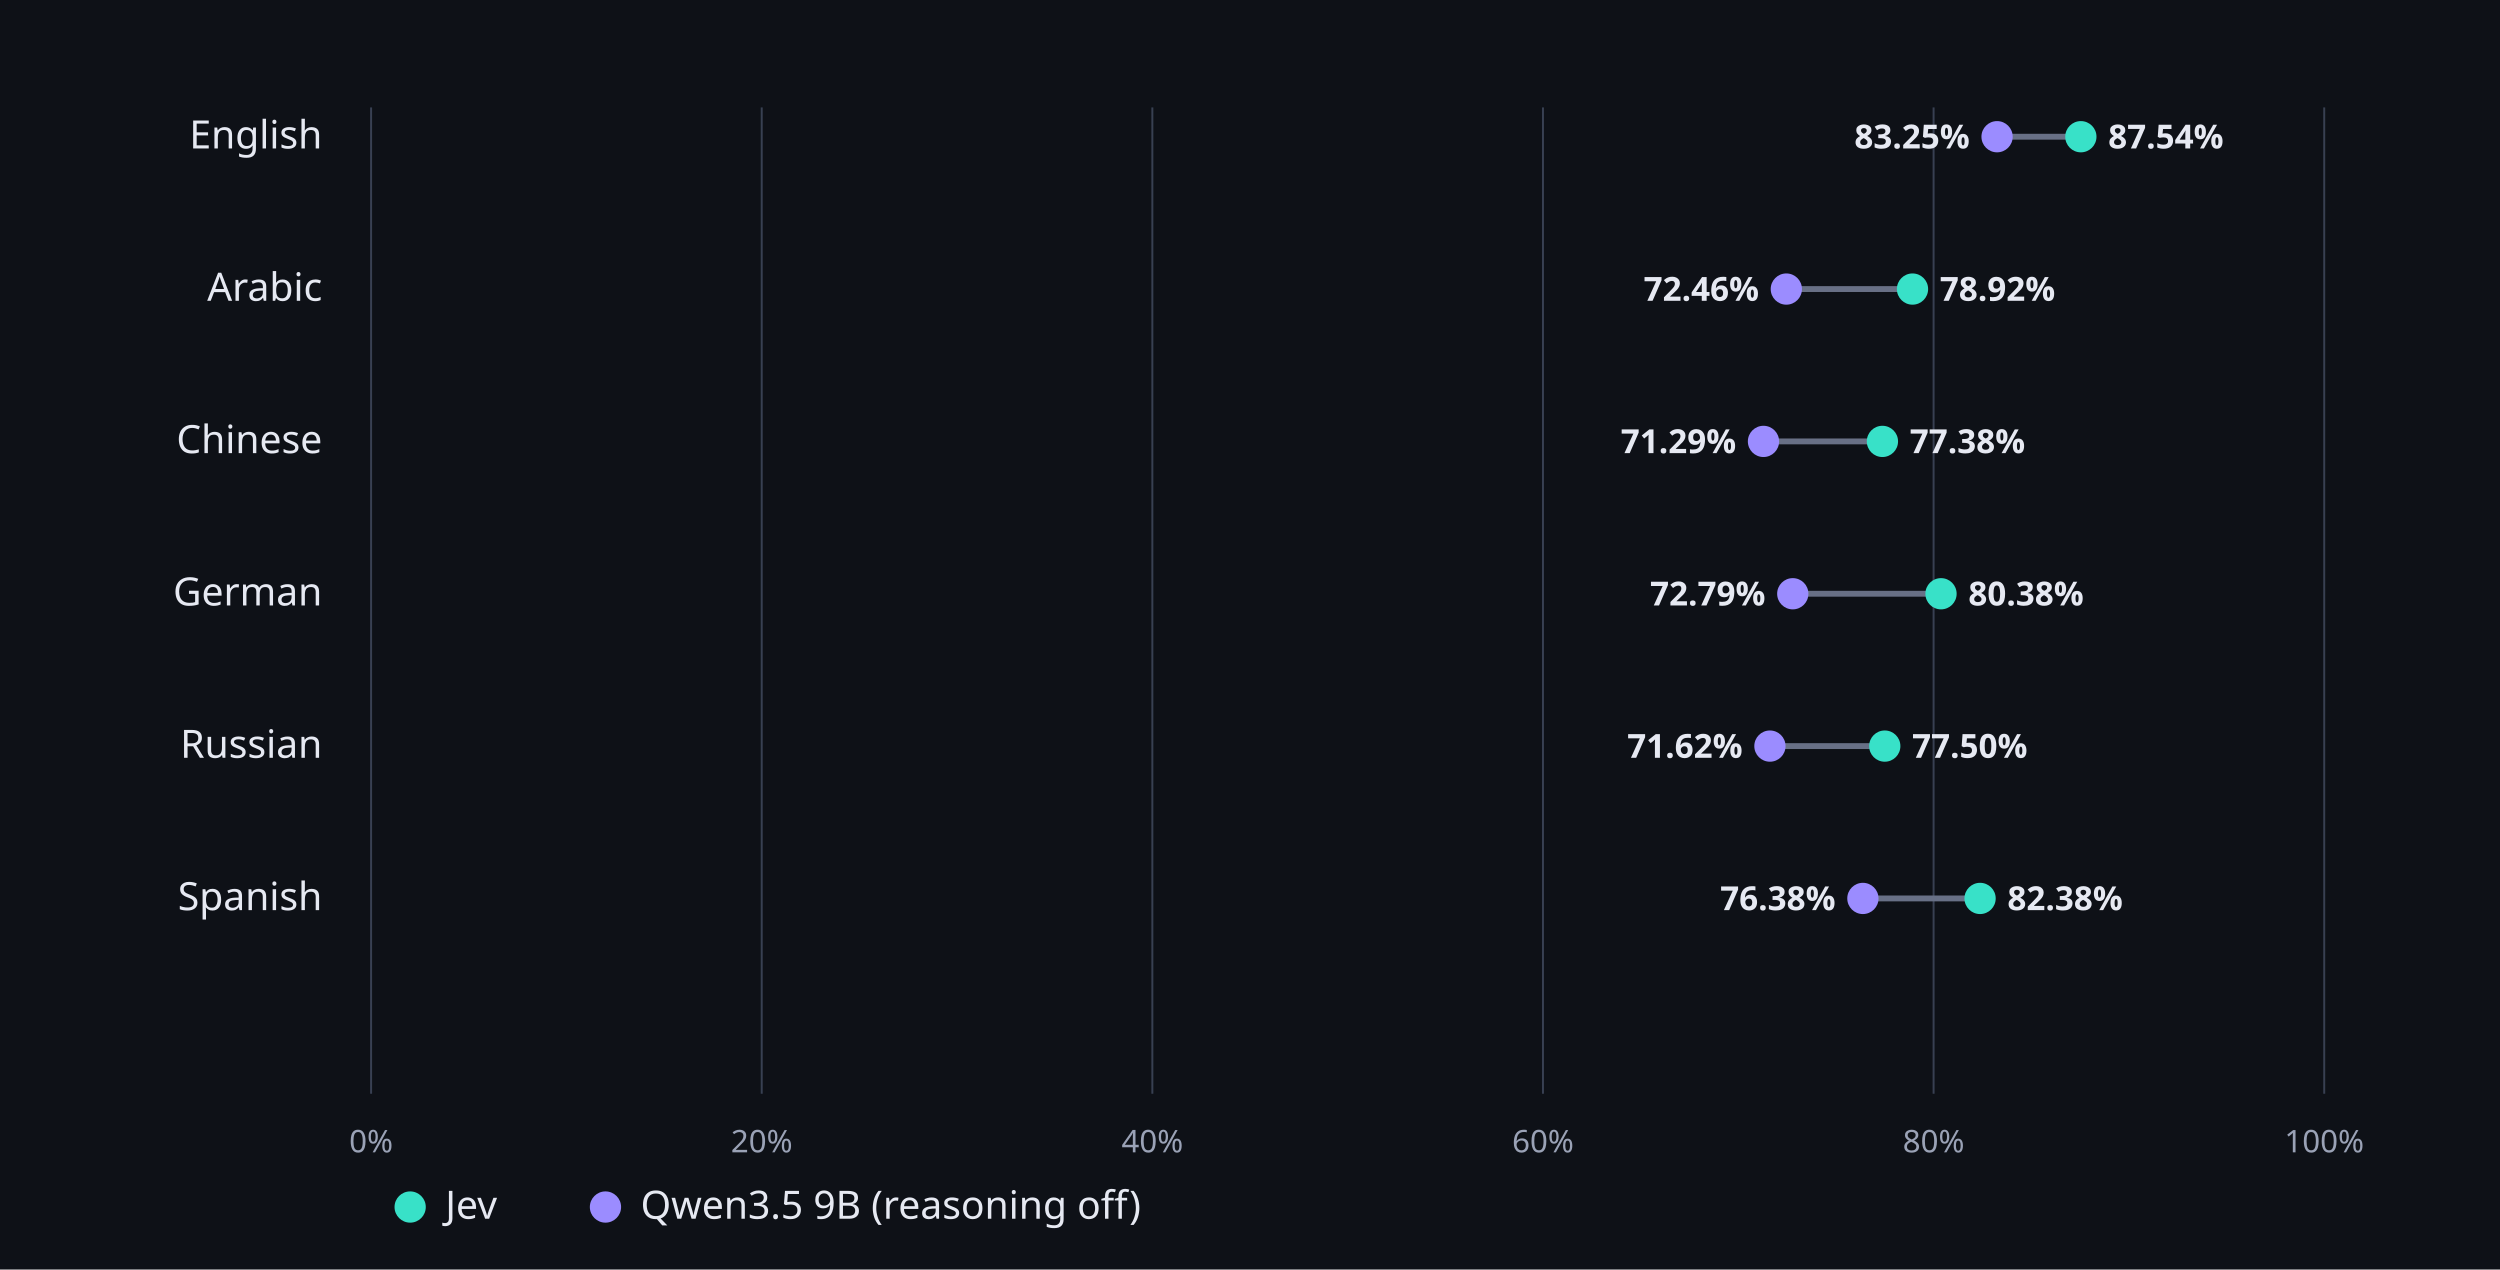
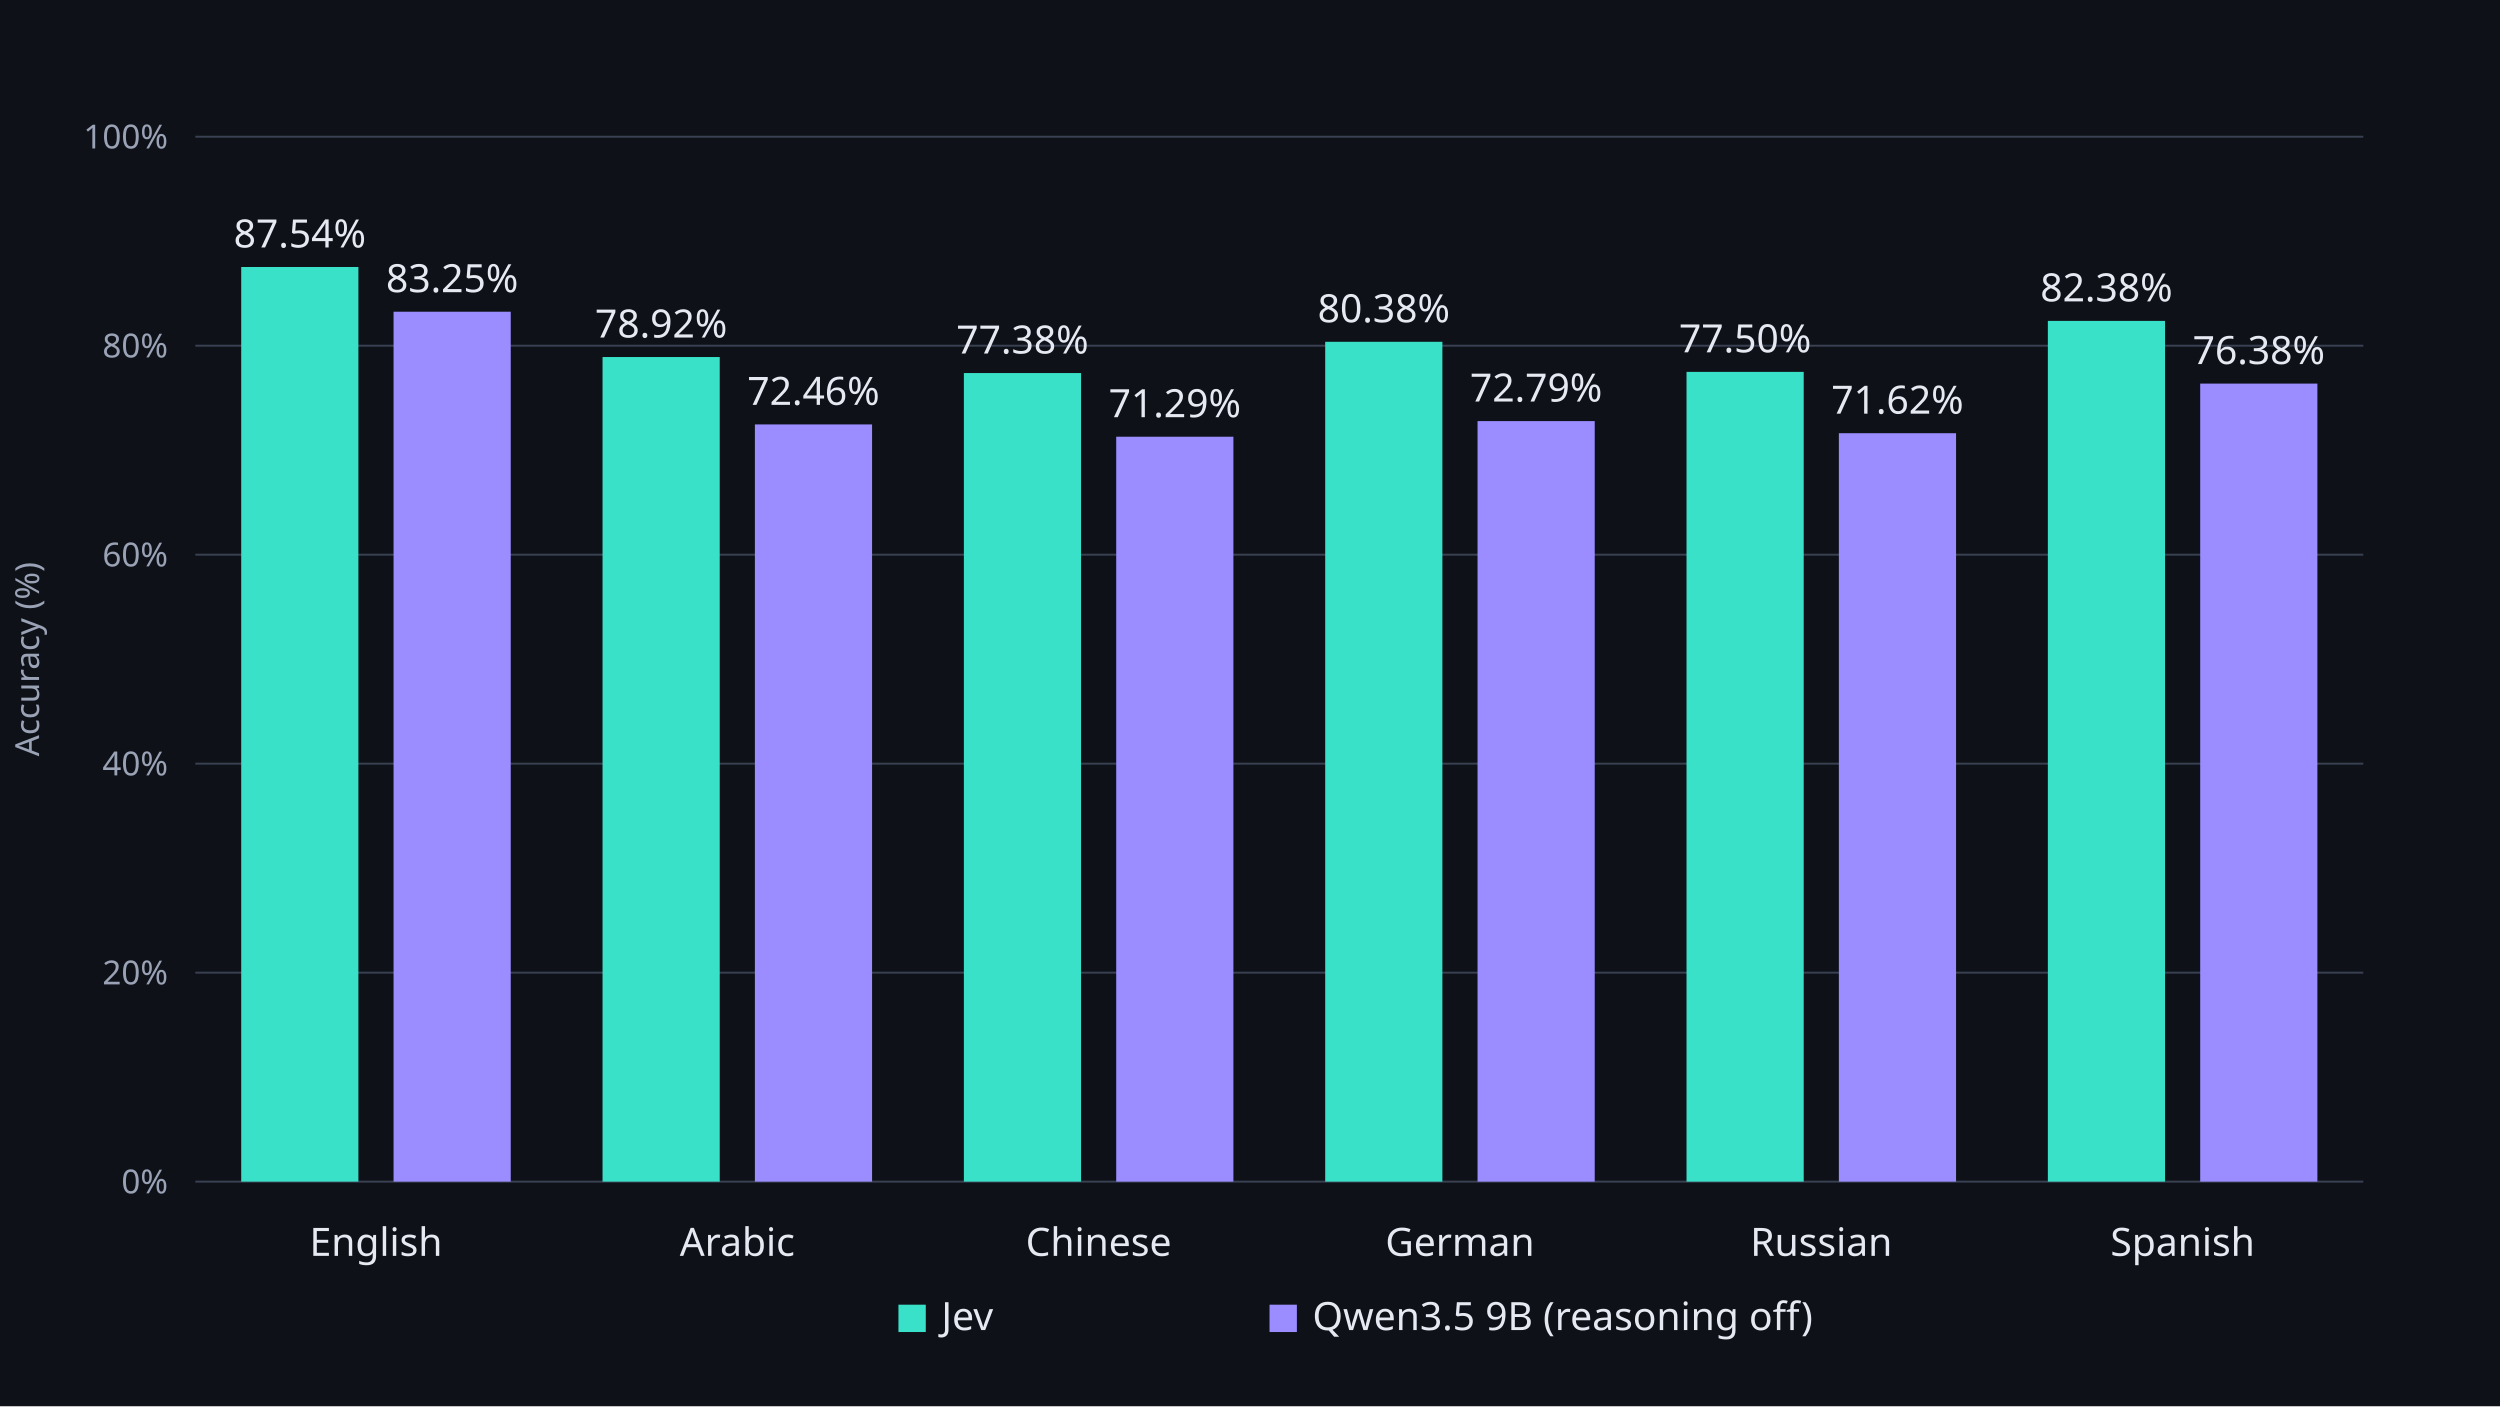
- <svg xmlns="http://www.w3.org/2000/svg" id="language-comparison-chart" viewBox="0 0 1280 650" role="img" aria-labelledby="language-title language-desc">
-   <rect width="1280" height="650" fill="#0e1117" />
-   <style>#language-comparison-chart text{font-family:system-ui,sans-serif;font-size:20px;fill:#e6e9f2}#language-comparison-chart .grid{stroke:#384052}#language-comparison-chart .line{stroke:#687086;stroke-width:3}#language-comparison-chart .dot{stroke:none}#language-comparison-chart .axis{fill:#9aa2b6;font-size:16px}#language-comparison-chart .score{font-size:17px;font-weight:600}</style>
-   <line class="grid" x1="190.0" y1="55" x2="190.0" y2="560" />
-   <text class="axis" x="190.0" y="590" text-anchor="middle">0%</text>
-   <line class="grid" x1="390.0" y1="55" x2="390.0" y2="560" />
-   <text class="axis" x="390.0" y="590" text-anchor="middle">20%</text>
-   <line class="grid" x1="590.0" y1="55" x2="590.0" y2="560" />
-   <text class="axis" x="590.0" y="590" text-anchor="middle">40%</text>
-   <line class="grid" x1="790.0" y1="55" x2="790.0" y2="560" />
-   <text class="axis" x="790.0" y="590" text-anchor="middle">60%</text>
-   <line class="grid" x1="990.0" y1="55" x2="990.0" y2="560" />
-   <text class="axis" x="990.0" y="590" text-anchor="middle">80%</text>
-   <line class="grid" x1="1190.0" y1="55" x2="1190.0" y2="560" />
-   <text class="axis" x="1190.0" y="590" text-anchor="middle">100%</text>
-   <text x="165" y="76" text-anchor="end">English</text>
-   <line class="line" x1="1022.5" y1="70" x2="1065.4" y2="70" />
-   <g tabindex="0" aria-label="English: Jev 87.54 percent, Qwen 83.25 percent">
-     <circle class="dot" fill="#9b8cff" cx="1022.5" cy="70" r="8" />
-     <circle class="dot" fill="#38e1c8" cx="1065.4" cy="70" r="8" />
-     <text class="score" x="1079.4" y="76">87.54%</text>
-     <text class="score" x="1008.5" y="76" text-anchor="end">83.25%</text>
-   </g>
-   <text x="165" y="154" text-anchor="end">Arabic</text>
-   <line class="line" x1="914.6" y1="148" x2="979.2" y2="148" />
-   <g tabindex="0" aria-label="Arabic: Jev 78.92 percent, Qwen 72.46 percent">
-     <circle class="dot" fill="#9b8cff" cx="914.6" cy="148" r="8" />
-     <circle class="dot" fill="#38e1c8" cx="979.2" cy="148" r="8" />
-     <text class="score" x="993.2" y="154">78.92%</text>
-     <text class="score" x="900.6" y="154" text-anchor="end">72.46%</text>
-   </g>
-   <text x="165" y="232" text-anchor="end">Chinese</text>
-   <line class="line" x1="902.9" y1="226" x2="963.8" y2="226" />
-   <g tabindex="0" aria-label="Chinese: Jev 77.38 percent, Qwen 71.29 percent">
-     <circle class="dot" fill="#9b8cff" cx="902.9" cy="226" r="8" />
-     <circle class="dot" fill="#38e1c8" cx="963.8" cy="226" r="8" />
-     <text class="score" x="977.8" y="232">77.38%</text>
-     <text class="score" x="888.9" y="232" text-anchor="end">71.29%</text>
-   </g>
-   <text x="165" y="310" text-anchor="end">German</text>
-   <line class="line" x1="917.9" y1="304" x2="993.8" y2="304" />
-   <g tabindex="0" aria-label="German: Jev 80.38 percent, Qwen 72.79 percent">
-     <circle class="dot" fill="#9b8cff" cx="917.9" cy="304" r="8" />
-     <circle class="dot" fill="#38e1c8" cx="993.8" cy="304" r="8" />
-     <text class="score" x="1007.8" y="310">80.38%</text>
-     <text class="score" x="903.9" y="310" text-anchor="end">72.79%</text>
-   </g>
-   <text x="165" y="388" text-anchor="end">Russian</text>
-   <line class="line" x1="906.2" y1="382" x2="965.0" y2="382" />
-   <g tabindex="0" aria-label="Russian: Jev 77.50 percent, Qwen 71.62 percent">
-     <circle class="dot" fill="#9b8cff" cx="906.2" cy="382" r="8" />
-     <circle class="dot" fill="#38e1c8" cx="965.0" cy="382" r="8" />
-     <text class="score" x="979.0" y="388">77.50%</text>
-     <text class="score" x="892.2" y="388" text-anchor="end">71.62%</text>
-   </g>
-   <text x="165" y="466" text-anchor="end">Spanish</text>
-   <line class="line" x1="953.8" y1="460" x2="1013.8" y2="460" />
-   <g tabindex="0" aria-label="Spanish: Jev 82.38 percent, Qwen 76.38 percent">
-     <circle class="dot" fill="#9b8cff" cx="953.8" cy="460" r="8" />
-     <circle class="dot" fill="#38e1c8" cx="1013.8" cy="460" r="8" />
-     <text class="score" x="1027.8" y="466">82.38%</text>
-     <text class="score" x="939.8" y="466" text-anchor="end">76.38%</text>
-   </g>
-   <circle fill="#38e1c8" cx="210" cy="618" r="8" />
-   <text x="228" y="624">Jev</text>
-   <circle fill="#9b8cff" cx="310" cy="618" r="8" />
-   <text x="328" y="624">Qwen3.5 9B (reasoning off)</text>
+ <svg xmlns="http://www.w3.org/2000/svg" id="language-comparison-chart" viewBox="0 0 1280 720" role="img" aria-labelledby="language-title language-desc">
+   <rect width="1280" height="720" fill="#0e1117" />
+   <style>#language-comparison-chart text{font-family:system-ui,sans-serif;fill:#e6e9f2;font-size:20px}#language-comparison-chart .grid{stroke:#384052}#language-comparison-chart .axis{fill:#9aa2b6;font-size:17px}#language-comparison-chart .bar{stroke:none}</style>
+   <line class="grid" x1="100" y1="605.0" x2="1210" y2="605.0" />
+   <text class="axis" x="86" y="611.0" text-anchor="end">0%</text>
+   <line class="grid" x1="100" y1="498.0" x2="1210" y2="498.0" />
+   <text class="axis" x="86" y="504.0" text-anchor="end">20%</text>
+   <line class="grid" x1="100" y1="391.0" x2="1210" y2="391.0" />
+   <text class="axis" x="86" y="397.0" text-anchor="end">40%</text>
+   <line class="grid" x1="100" y1="284.0" x2="1210" y2="284.0" />
+   <text class="axis" x="86" y="290.0" text-anchor="end">60%</text>
+   <line class="grid" x1="100" y1="177.0" x2="1210" y2="177.0" />
+   <text class="axis" x="86" y="183.0" text-anchor="end">80%</text>
+   <line class="grid" x1="100" y1="70.0" x2="1210" y2="70.0" />
+   <text class="axis" x="86" y="76.0" text-anchor="end">100%</text>
+   <rect class="bar" data-language="English" data-model="Jev" x="123.5" y="136.7" width="60.0" height="468.3" fill="#38e1c8" role="img" aria-label="English Jev accuracy 87.54 percent" />
+   <text x="153.5" y="126.7" text-anchor="middle">87.54%</text>
+   <rect class="bar" data-language="English" data-model="Qwen3.5 9B" x="201.5" y="159.6" width="60.0" height="445.4" fill="#9b8cff" role="img" aria-label="English Qwen3.5 9B accuracy 83.25 percent" />
+   <text x="231.5" y="149.6" text-anchor="middle">83.25%</text>
+   <text x="192.5" y="643" text-anchor="middle">English</text>
+   <rect class="bar" data-language="Arabic" data-model="Jev" x="308.5" y="182.8" width="60.0" height="422.2" fill="#38e1c8" role="img" aria-label="Arabic Jev accuracy 78.92 percent" />
+   <text x="338.5" y="172.8" text-anchor="middle">78.92%</text>
+   <rect class="bar" data-language="Arabic" data-model="Qwen3.5 9B" x="386.5" y="217.3" width="60.0" height="387.7" fill="#9b8cff" role="img" aria-label="Arabic Qwen3.5 9B accuracy 72.46 percent" />
+   <text x="416.5" y="207.3" text-anchor="middle">72.46%</text>
+   <text x="377.5" y="643" text-anchor="middle">Arabic</text>
+   <rect class="bar" data-language="Chinese" data-model="Jev" x="493.5" y="191.0" width="60.0" height="414.0" fill="#38e1c8" role="img" aria-label="Chinese Jev accuracy 77.38 percent" />
+   <text x="523.5" y="181.0" text-anchor="middle">77.38%</text>
+   <rect class="bar" data-language="Chinese" data-model="Qwen3.5 9B" x="571.5" y="223.6" width="60.0" height="381.4" fill="#9b8cff" role="img" aria-label="Chinese Qwen3.5 9B accuracy 71.29 percent" />
+   <text x="601.5" y="213.6" text-anchor="middle">71.29%</text>
+   <text x="562.5" y="643" text-anchor="middle">Chinese</text>
+   <rect class="bar" data-language="German" data-model="Jev" x="678.5" y="175.0" width="60.0" height="430.0" fill="#38e1c8" role="img" aria-label="German Jev accuracy 80.38 percent" />
+   <text x="708.5" y="165.0" text-anchor="middle">80.38%</text>
+   <rect class="bar" data-language="German" data-model="Qwen3.5 9B" x="756.5" y="215.6" width="60.0" height="389.4" fill="#9b8cff" role="img" aria-label="German Qwen3.5 9B accuracy 72.79 percent" />
+   <text x="786.5" y="205.6" text-anchor="middle">72.79%</text>
+   <text x="747.5" y="643" text-anchor="middle">German</text>
+   <rect class="bar" data-language="Russian" data-model="Jev" x="863.5" y="190.4" width="60.0" height="414.6" fill="#38e1c8" role="img" aria-label="Russian Jev accuracy 77.50 percent" />
+   <text x="893.5" y="180.4" text-anchor="middle">77.50%</text>
+   <rect class="bar" data-language="Russian" data-model="Qwen3.5 9B" x="941.5" y="221.8" width="60.0" height="383.2" fill="#9b8cff" role="img" aria-label="Russian Qwen3.5 9B accuracy 71.62 percent" />
+   <text x="971.5" y="211.8" text-anchor="middle">71.62%</text>
+   <text x="932.5" y="643" text-anchor="middle">Russian</text>
+   <rect class="bar" data-language="Spanish" data-model="Jev" x="1048.5" y="164.3" width="60.0" height="440.7" fill="#38e1c8" role="img" aria-label="Spanish Jev accuracy 82.38 percent" />
+   <text x="1078.5" y="154.3" text-anchor="middle">82.38%</text>
+   <rect class="bar" data-language="Spanish" data-model="Qwen3.5 9B" x="1126.5" y="196.4" width="60.0" height="408.6" fill="#9b8cff" role="img" aria-label="Spanish Qwen3.5 9B accuracy 76.38 percent" />
+   <text x="1156.5" y="186.4" text-anchor="middle">76.38%</text>
+   <text x="1117.5" y="643" text-anchor="middle">Spanish</text>
+   <text class="axis" x="20" y="337.5" transform="rotate(-90 20 337.5)" text-anchor="middle">Accuracy (%)</text>
+   <rect x="460.0" y="668" width="14" height="14" fill="#38e1c8" />
+   <text x="482.0" y="681">Jev</text>
+   <rect x="650.0" y="668" width="14" height="14" fill="#9b8cff" />
+   <text x="672.0" y="681">Qwen3.5 9B (reasoning off)</text>
</svg>
